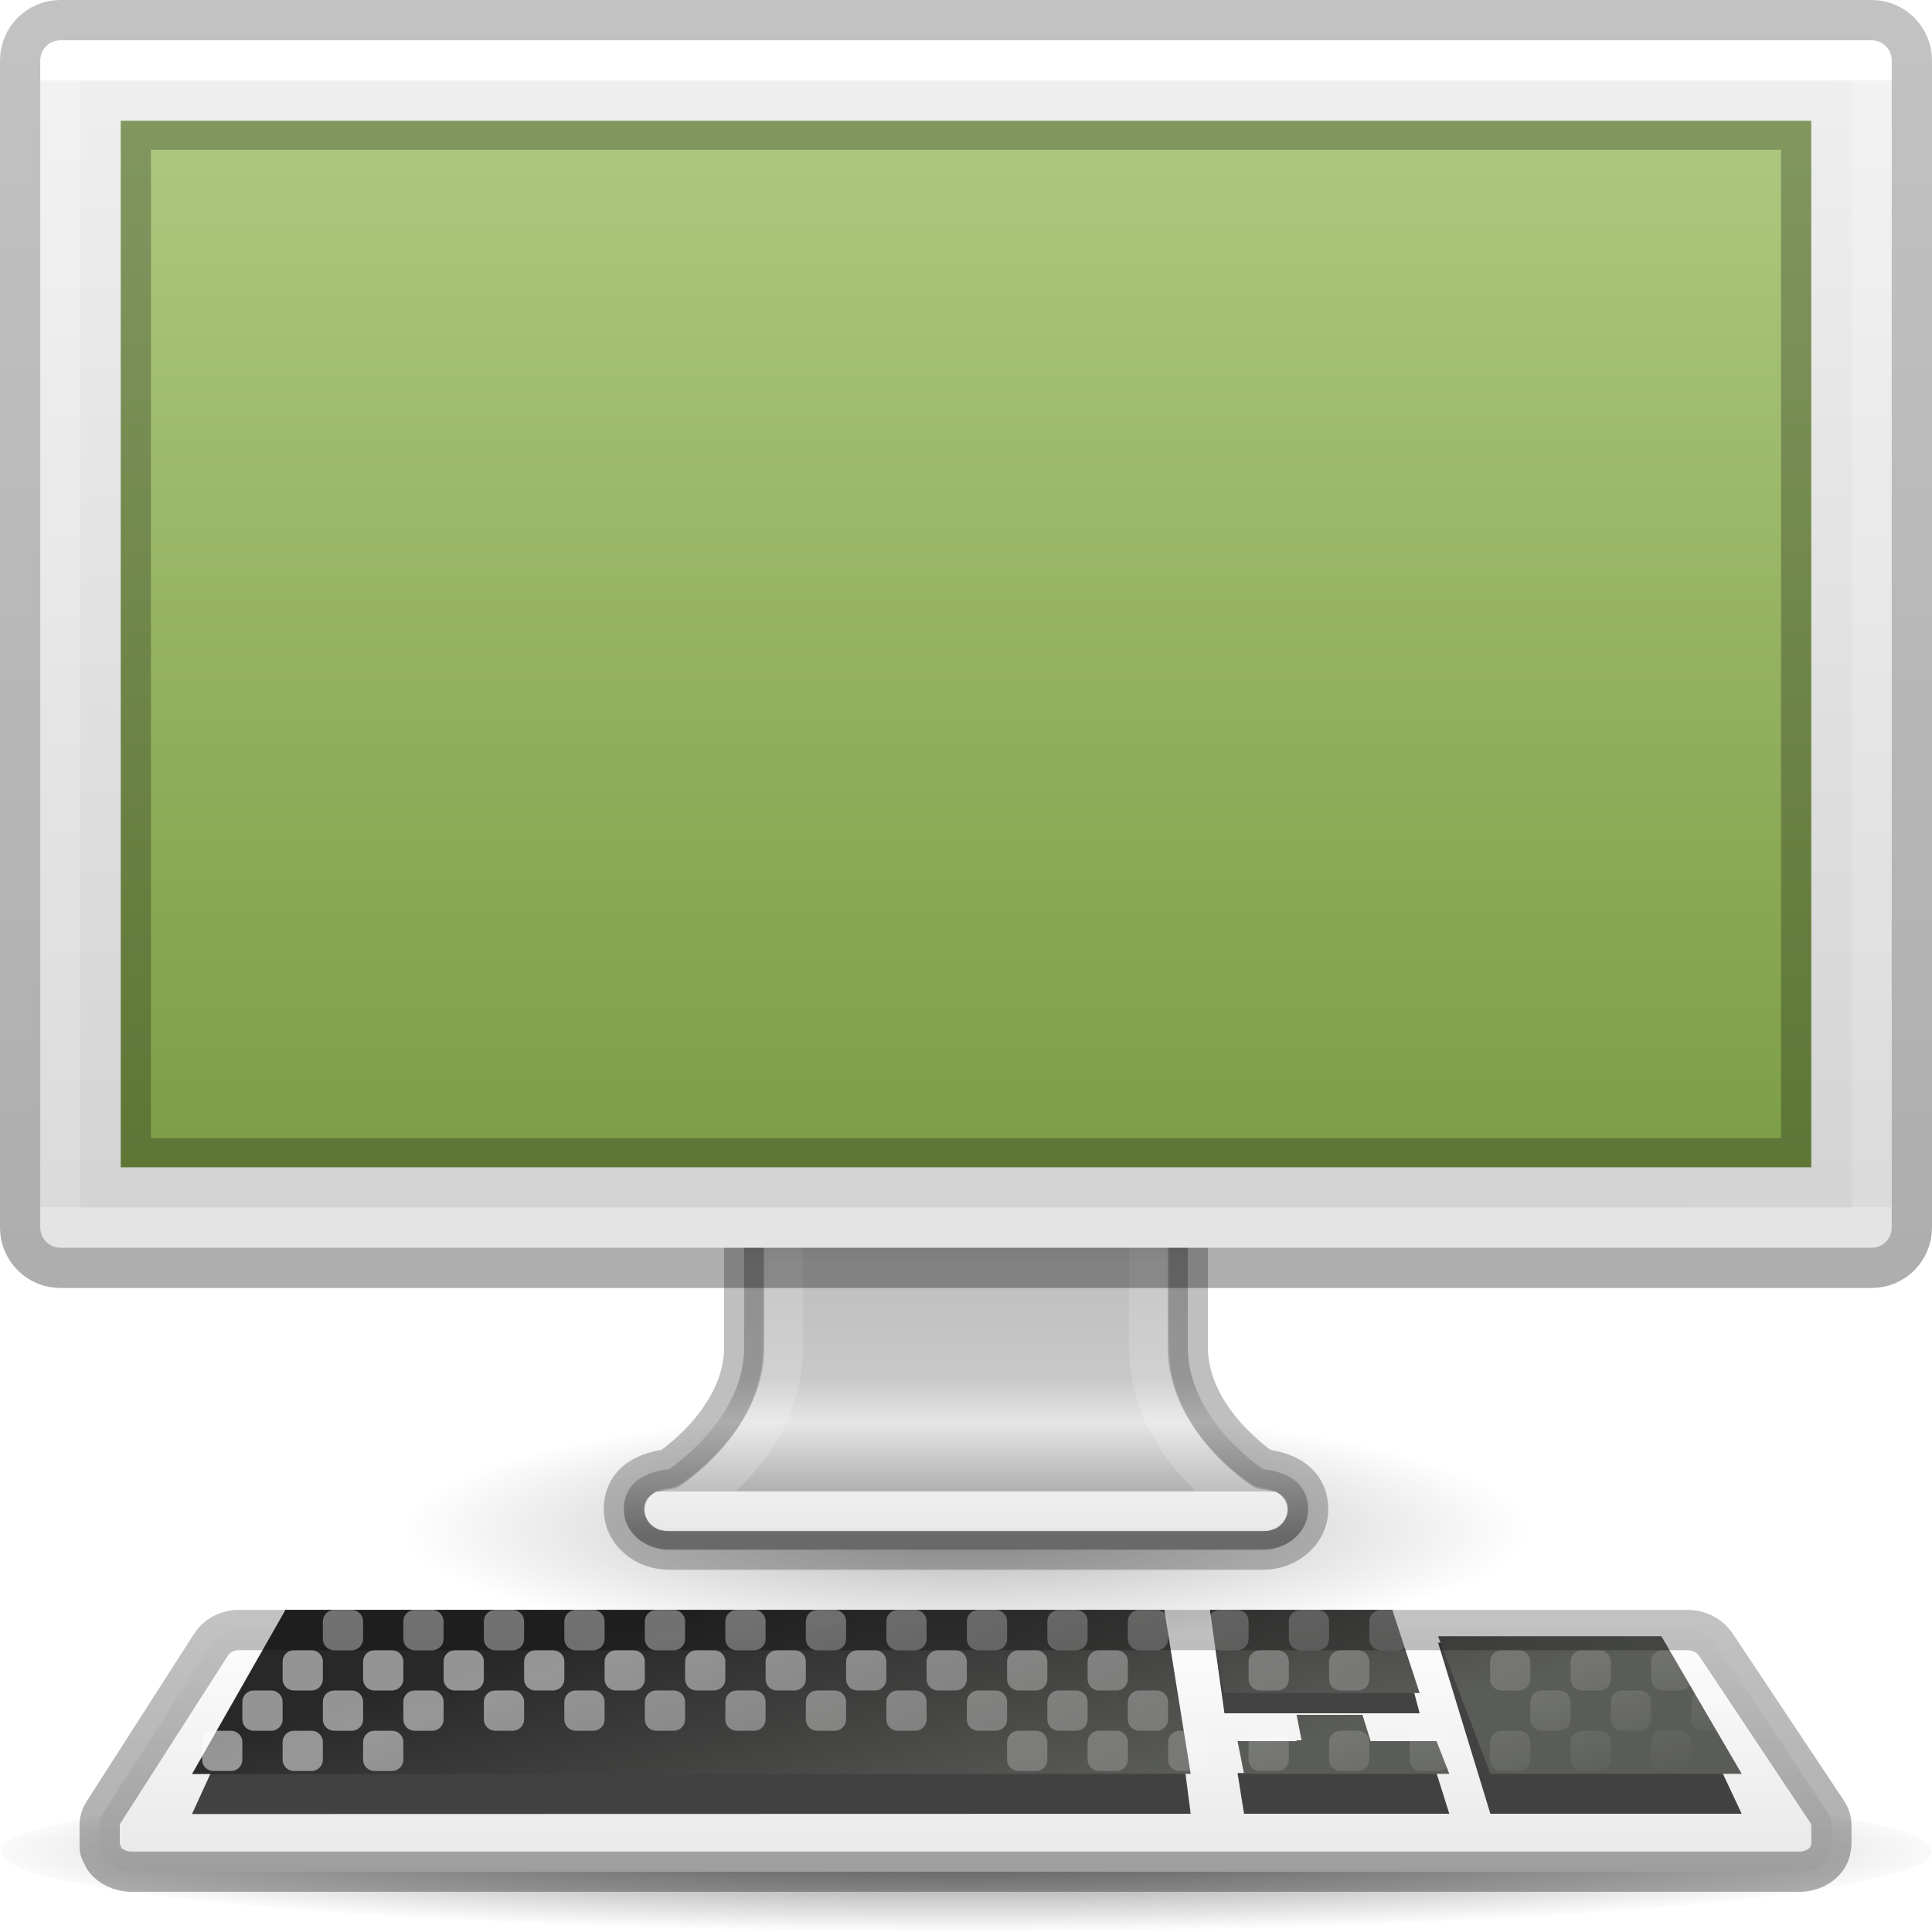
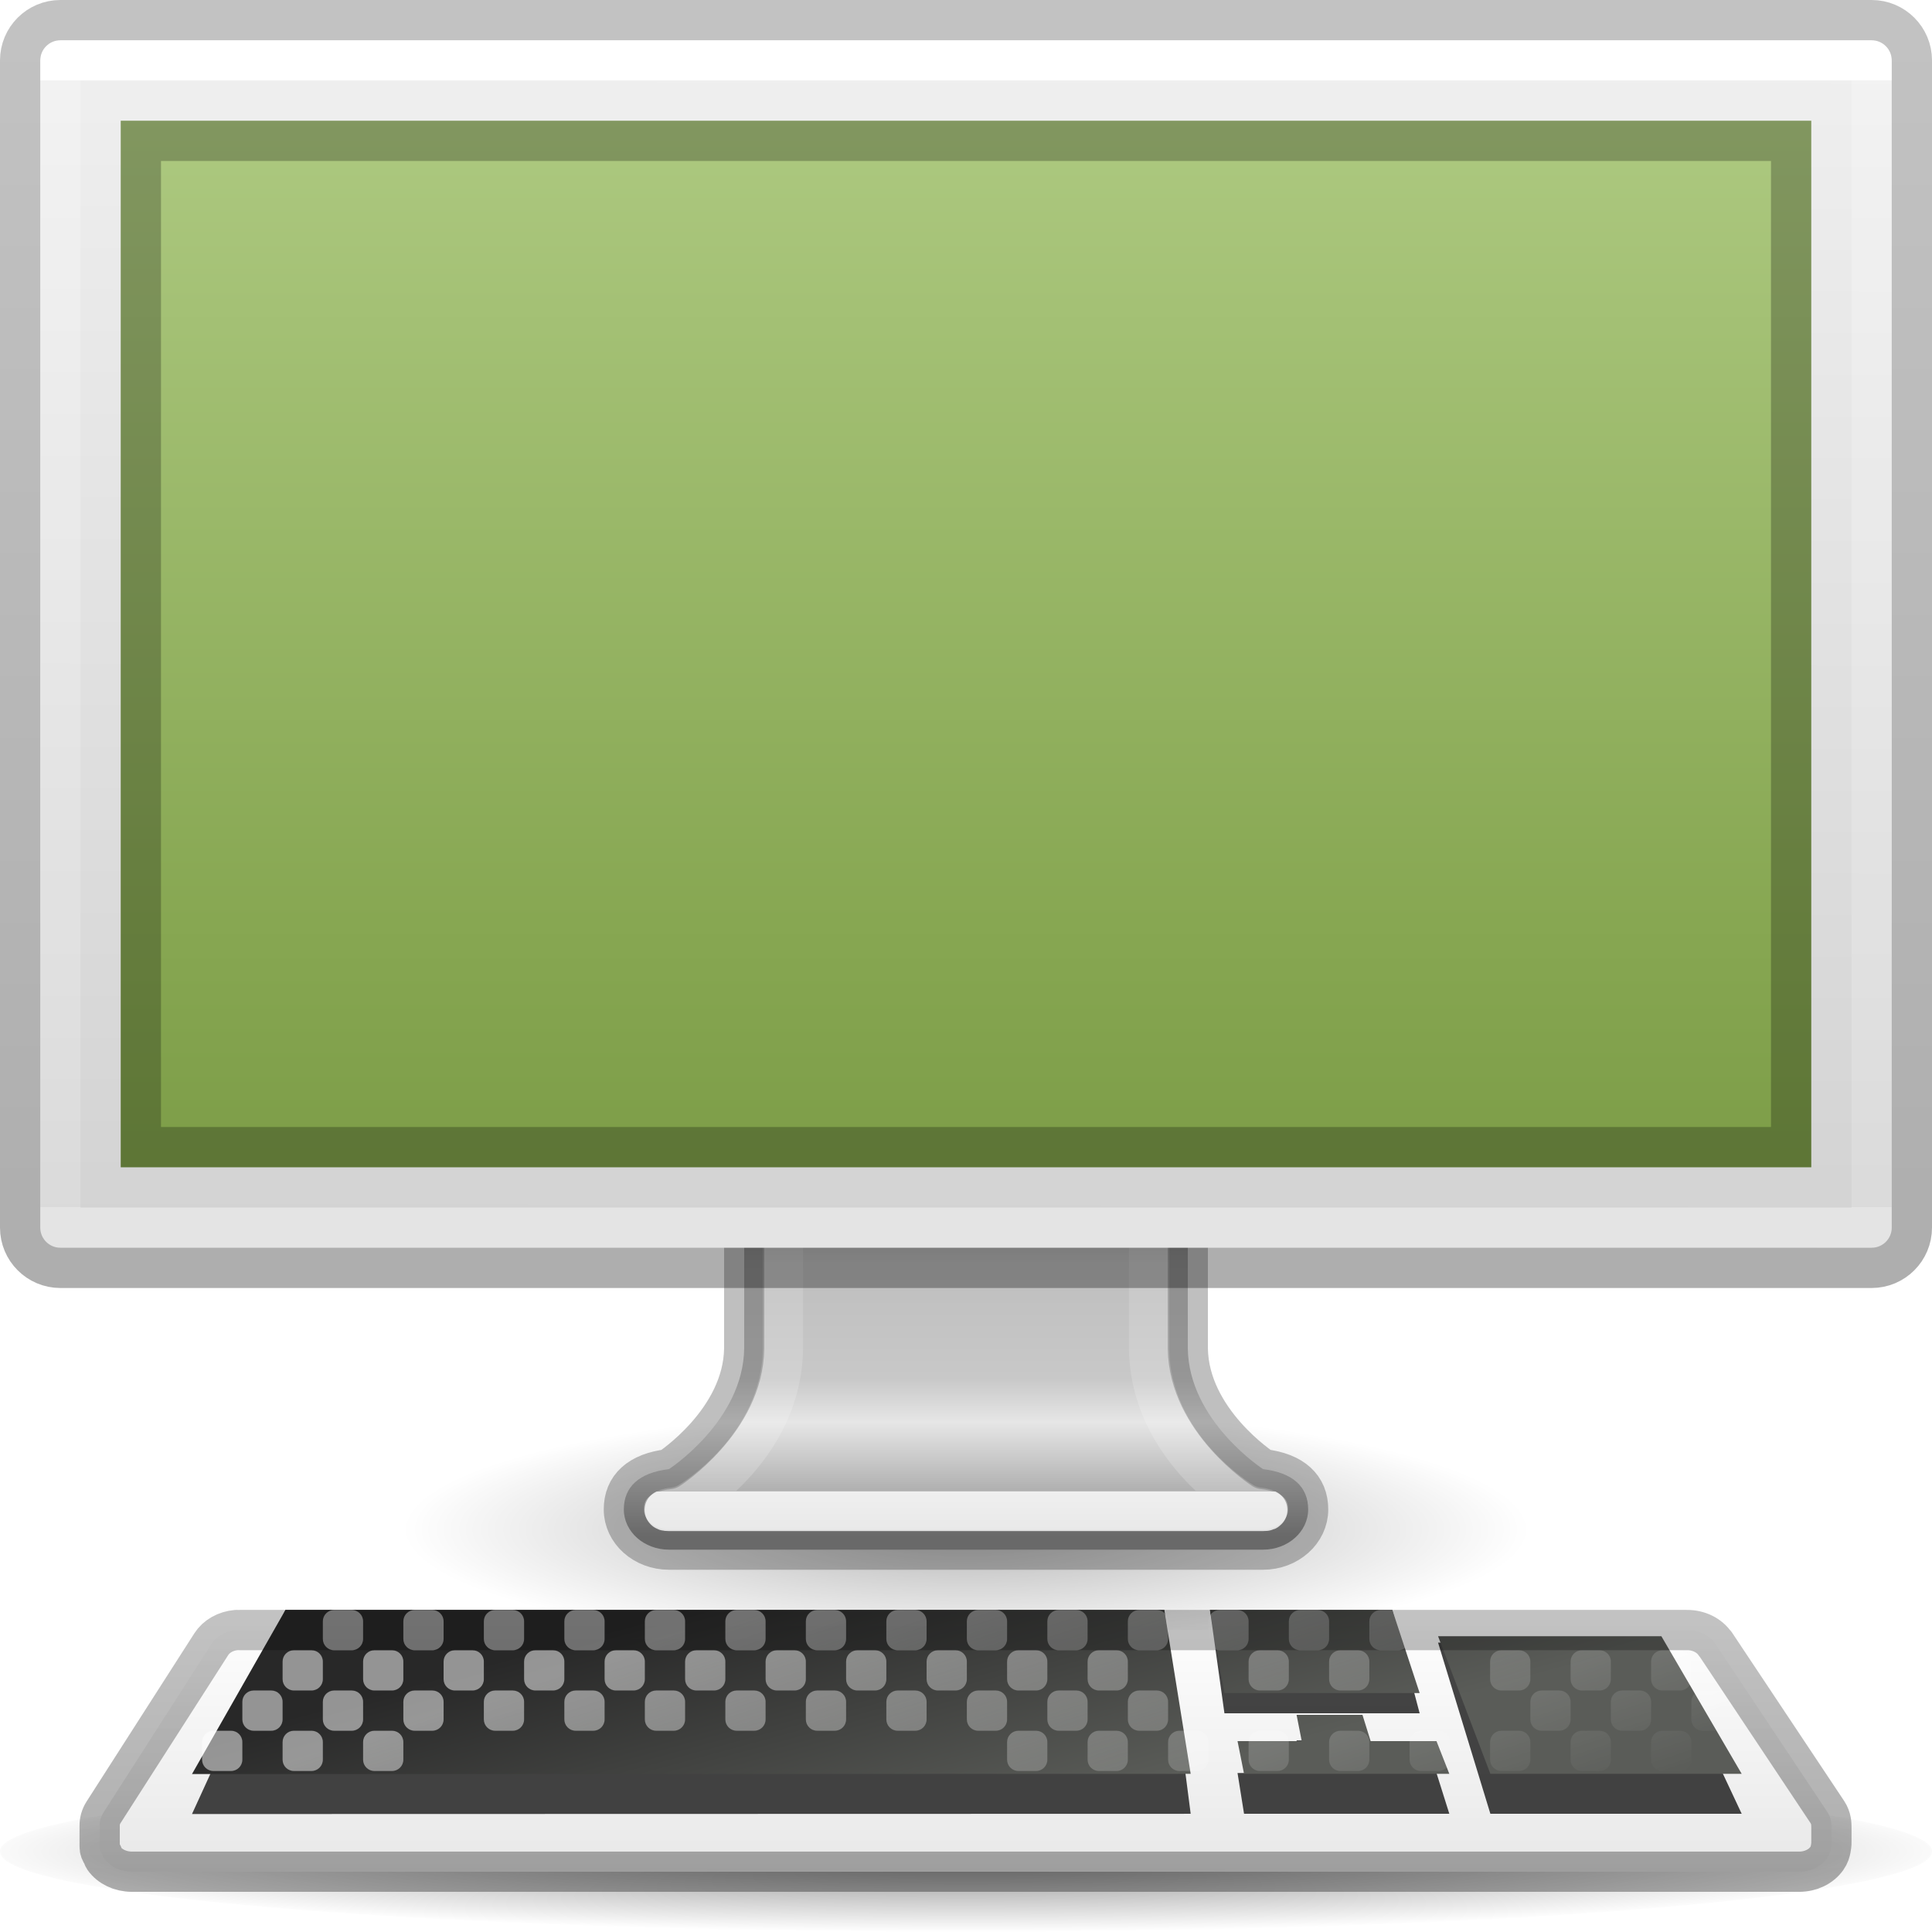
<svg xmlns="http://www.w3.org/2000/svg" xmlns:xlink="http://www.w3.org/1999/xlink" version="1.0" width="48" height="48" id="svg2">
  <defs id="defs4">
    <linearGradient id="linearGradient4402">
      <stop style="stop-color:#000000;stop-opacity:0.239" offset="0" id="stop4404" />
      <stop style="stop-color:#000000;stop-opacity:0.318" offset="1" id="stop4406" />
    </linearGradient>
    <linearGradient id="linearGradient10691">
      <stop offset="0" id="stop10693" />
      <stop offset="1" style="stop-opacity:0" id="stop10695" />
    </linearGradient>
    <linearGradient id="linearGradient6602">
      <stop offset="0" style="stop-color:#fff" id="stop6604" />
      <stop offset="1" style="stop-color:#fff;stop-opacity:0" id="stop6606" />
    </linearGradient>
    <linearGradient x1="317" y1="79.188" gradientTransform="translate(-295.98 -40)" x2="320.5" gradientUnits="userSpaceOnUse" xlink:href="#linearGradient6602" y2="89.75" id="linearGradient5732" />
    <linearGradient x1="316.86" y1="85.62" gradientTransform="matrix(.9167 0 0 .81537 -269.32 -30.938)" x2="319.39" gradientUnits="userSpaceOnUse" y2="93.916" id="linearGradient2762">
      <stop offset="0" style="stop-color:#282828" id="stop4576" />
      <stop offset="1" style="stop-color:#5a5c58" id="stop4578" />
    </linearGradient>
    <linearGradient x1="145.44" y1="372.67" gradientTransform="matrix(.18758 0 0 .15853 -3.2911 -19.079)" x2="145.44" gradientUnits="userSpaceOnUse" y2="416.83" id="linearGradient2766">
      <stop offset="0" style="stop-color:#fff" id="stop7257" />
      <stop offset="1" style="stop-color:#e6e6e6" id="stop7259" />
    </linearGradient>
    <radialGradient r="7.228" gradientTransform="matrix(3.4586 -.0000047697 3.9259e-7 .27669 .81816 25.632)" cx="6.703" cy="73.616" gradientUnits="userSpaceOnUse" xlink:href="#linearGradient10691" id="radialGradient2769" />
    <linearGradient x1="20.147" y1="-0" gradientTransform="matrix(0.9802894,0,0,0.9687097,0.4720795,0.5001207)" x2="20.104" gradientUnits="userSpaceOnUse" y2="31.983" id="linearGradient2780">
      <stop offset="0" style="stop-color:#f0f0f0" id="stop6546" />
      <stop offset="1" style="stop-color:#d2d2d2" id="stop6548" />
    </linearGradient>
    <radialGradient r="7.228" gradientTransform="matrix(1.9368 0 0 .41503 11.018 7.4474)" cx="6.703" cy="73.616" gradientUnits="userSpaceOnUse" xlink:href="#linearGradient10691" id="radialGradient2792" />
    <linearGradient id="linearGradient4850">
      <stop id="stop4852" style="stop-color:#ffffff;stop-opacity:1" offset="0" />
      <stop id="stop4854" style="stop-color:#ffffff;stop-opacity:0.235" offset="0" />
      <stop id="stop4856" style="stop-color:#ffffff;stop-opacity:0.157" offset="0.969" />
      <stop id="stop4858" style="stop-color:#ffffff;stop-opacity:0.392" offset="1" />
    </linearGradient>
    <linearGradient id="linearGradient4691">
      <stop offset="0" style="stop-color:#ffffff;stop-opacity:1" id="stop4693" />
      <stop offset="0" style="stop-color:#ffffff;stop-opacity:0.235" id="stop4695" />
      <stop offset="1" style="stop-color:#ffffff;stop-opacity:0.157" id="stop4697" />
      <stop offset="1" style="stop-color:#ffffff;stop-opacity:0.392" id="stop4699" />
    </linearGradient>
    <linearGradient x1="320.03" y1="82.323" gradientTransform="matrix(1.089754,0,0,0.8854916,-324.7689,-45.18172)" x2="320.03" gradientUnits="userSpaceOnUse" y2="94.126" id="linearGradient3080">
      <stop offset="0" style="stop-color:#787878" id="stop3205" />
      <stop offset=".35" style="stop-color:#bebebe" id="stop3207" />
      <stop offset="0.625" style="stop-color:#c8c8c8" id="stop3209" />
      <stop offset="0.729" style="stop-color:#e6e6e6" id="stop3211" />
      <stop offset="1" style="stop-color:#8c8c8c" id="stop3213" />
    </linearGradient>
    <linearGradient xlink:href="#linearGradient4850" id="linearGradient3152-7" gradientUnits="userSpaceOnUse" gradientTransform="matrix(1.024216,0,0,0.6969979,-0.5153776,1.342823)" x1="25.005" y1="51.229" x2="25.005" y2="40.265" />
    <linearGradient gradientTransform="matrix(1.17199,0,0,0.7625985,-4.127757,-2.302386)" gradientUnits="userSpaceOnUse" xlink:href="#linearGradient4691" id="linearGradient3093-0" y2="42.358" x2="24" y1="5.642" x1="24" />
    <linearGradient gradientTransform="matrix(0.8643913,0,0,0.9245326,2.503412,-12.25488)" gradientUnits="userSpaceOnUse" xlink:href="#radialGradient2444-8" id="linearGradient12481-7" y2="57.823" x2="35.793" y1="16.345" x1="35.793" />
    <radialGradient r="23.097" gradientTransform="matrix(1.5647,-9.5143e-8,6.1772e-8,1.0159,-59.14917,8.1461)" cx="63.969" cy="14.113" gradientUnits="userSpaceOnUse" id="radialGradient2444-8">
      <stop offset="0" style="stop-color:#ADC980" id="stop3618-4" />
      <stop offset="0.523" style="stop-color:#87A752" id="stop3270-5" />
      <stop offset="1" style="stop-color:#688933" id="stop3620-0" />
    </radialGradient>
    <linearGradient xlink:href="#linearGradient4402" id="linearGradient4408" x1="26.535" y1="0.683" x2="26.535" y2="31.46" gradientUnits="userSpaceOnUse" />
    <linearGradient xlink:href="#linearGradient4402" id="linearGradient4472" gradientUnits="userSpaceOnUse" x1="26.878" y1="40.225" x2="26.878" y2="46.589" />
  </defs>
  <path d="m38 38c0 1.657-6.268 3-14 3s-14-1.343-14-3 6.268-3 14-3 14 1.343 14 3z" style="opacity:0.3;fill:url(#radialGradient2792)" id="path2589" />
  <path d="m18.489 26.499v7.001c-0.022 1.802-1.869 3-1.869 3-0.749 0.089-1.121 0.447-1.121 1.001s0.504 1 1.121 1h14.76c0.617 0 1.121-0.446 1.121-1s-0.372-0.912-1.121-1.001c0 0-1.847-1.198-1.869-3v-7.001h-11.022z" style="stroke-linejoin:round;stroke-width:0.998;stroke-dashoffset:0.5;stroke:none;stroke-linecap:round;enable-background:new;fill:url(#linearGradient3080);color:#000000;clip-rule:nonzero;display:inline;overflow:visible;visibility:visible;opacity:1;isolation:auto;mix-blend-mode:normal;color-interpolation:sRGB;color-interpolation-filters:linearRGB;solid-color:#000000;solid-opacity:1;fill-opacity:1;fill-rule:nonzero;stroke-miterlimit:4;stroke-dasharray:none;stroke-opacity:1;filter-blend-mode:normal;filter-gaussianBlur-deviation:0;color-rendering:auto;image-rendering:auto;shape-rendering:auto;text-rendering:auto" id="path4675" />
  <path d="m48 46c0 1.105-10.745 2-24 2s-24-0.895-24-2 10.745-2 24-2 24 0.895 24 2z" style="opacity:.5;fill:url(#radialGradient2769)" id="path6096" />
  <path d="m5.871 40.498c-0.264 0.023-0.495 0.154-0.621 0.352l-2.679 4.181c-0.063 0.1-0.096 0.214-0.094 0.327-0-0.013-0.001-0.009 0 0.01v0.465 0.05c-0.001 0.069 0.024 0.136 0.07 0.193 0.014 0.035 0.014 0.06 0.041 0.099 0.142 0.201 0.403 0.326 0.686 0.327h41.425c0.283 0.001 0.546-0.124 0.691-0.332 0.062-0.088 0.082-0.17 0.094-0.233 0.022-0.107 0.018-0.183 0.018-0.183v-0.01-0.332c0-0.094-0.001-0.24-0.1-0.391l-2.784-4.181h-0.006c-0.144-0.214-0.413-0.345-0.703-0.342h-35.939-0.017c-0.021-0.001-0.038-0.001-0.059 0h-0.023z" style="stroke-width:0.996;stroke-dashoffset:0.361;stroke:none;stroke-linecap:square;enable-background:new;fill:url(#linearGradient2766)" id="path3698" />
  <path d="m7.091 39.999l-2.321 5.07 24.812-0.006-0.655-5.064h-21.836 0zm22.97 0l0.36 2.568h4.85l-0.679-2.568h-4.531zm5.667 0.811l1.3 4.253h6.244l-1.996-4.253h-5.548zm-3.515 2.43l0.128 0.81h-1.595l0.162 1.013h5.1l-0.319-1.013h-1.636l-0.203-0.81h-1.637z" style="opacity:.831;fill-rule:evenodd;enable-background:new;fill:#1e1e1e" id="path3702" />
  <path d="m7.091 39.999l-2.321 4.077 24.812-0.005-0.655-4.072h-21.836 0zm22.97 0l0.36 2.065h4.85l-0.679-2.065h-4.531zm5.667 0.652l1.3 3.42h6.244l-1.996-3.42h-5.548zm-3.515 1.954l0.128 0.652h-1.595l0.162 0.814h5.1l-0.319-0.814h-1.636l-0.203-0.652h-1.637z" style="enable-background:new;fill:url(#linearGradient2762);fill-rule:evenodd" id="path3704" />
  <g transform="translate(-.0000065399 -.00012224)" id="g7196">
    <rect x="6.021" y="42" width="1" height="1" ry=".281" rx=".281" style="opacity:.5;enable-background:new;fill:url(#linearGradient5732)" id="rect4584" />
    <rect x="5.021" y="43" width="1" height="1" ry=".281" rx=".281" style="opacity:.5;enable-background:new;fill:url(#linearGradient5732)" id="rect4586" />
    <rect x="7.021" y="41" width="1" height="1" ry=".281" rx=".281" style="opacity:.5;enable-background:new;fill:url(#linearGradient5732)" id="rect4590" />
    <rect x="7.021" y="43" width="1" height="1" ry=".281" rx=".281" style="opacity:.5;enable-background:new;fill:url(#linearGradient5732)" id="rect4592" />
    <rect x="8.021" y="40" width="1" height="1" ry=".281" rx=".281" style="opacity:.5;enable-background:new;fill:url(#linearGradient5732)" id="rect4594" />
    <rect x="10.021" y="40" width="1" height="1" ry=".281" rx=".281" style="opacity:.5;fill:url(#linearGradient5732)" id="rect4607" />
    <rect x="10.021" y="42" width="1" height="1" ry=".281" rx=".281" style="opacity:.5;enable-background:new;fill:url(#linearGradient5732)" id="rect4609" />
    <rect x="9.021" y="43" width="1" height="1" ry=".281" rx=".281" style="opacity:.5;enable-background:new;fill:url(#linearGradient5732)" id="rect4611" />
    <rect x="9.021" y="41" width="1" height="1" ry=".281" rx=".281" style="opacity:.5;enable-background:new;fill:url(#linearGradient5732)" id="rect4613" />
    <rect x="11.021" y="41" width="1" height="1" ry=".281" rx=".281" style="opacity:.5;enable-background:new;fill:url(#linearGradient5732)" id="rect4615" />
    <rect x="12.021" y="40" width="1" height="1" ry=".281" rx=".281" style="opacity:.5;enable-background:new;fill:url(#linearGradient5732)" id="rect4619" />
    <rect x="12.021" y="42" width="1" height="1" ry=".281" rx=".281" style="opacity:.5;enable-background:new;fill:url(#linearGradient5732)" id="rect4628" />
    <rect x="8.021" y="42" width="1" height="1" ry=".281" rx=".281" style="opacity:.5;enable-background:new;fill:url(#linearGradient5732)" id="rect4630" />
    <rect x="14.021" y="40" width="1" height="1" ry=".281" rx=".281" style="opacity:.5;enable-background:new;fill:url(#linearGradient5732)" id="rect4639" />
    <rect x="14.021" y="42" width="1" height="1" ry=".281" rx=".281" style="opacity:.5;enable-background:new;fill:url(#linearGradient5732)" id="rect4641" />
    <rect x="13.021" y="41" width="1" height="1" ry=".281" rx=".281" style="opacity:.5;enable-background:new;fill:url(#linearGradient5732)" id="rect4645" />
    <rect x="15.021" y="41" width="1" height="1" ry=".281" rx=".281" style="opacity:.5;enable-background:new;fill:url(#linearGradient5732)" id="rect4647" />
    <rect x="16.021" y="40" width="1" height="1" ry=".281" rx=".281" style="opacity:.5;enable-background:new;fill:url(#linearGradient5732)" id="rect4651" />
    <rect x="18.021" y="40" width="1" height="1" ry=".281" rx=".281" style="opacity:.5;enable-background:new;fill:url(#linearGradient5732)" id="rect4653" />
    <rect x="18.021" y="42" width="1" height="1" ry=".281" rx=".281" style="opacity:.5;enable-background:new;fill:url(#linearGradient5732)" id="rect4655" />
    <rect x="17.021" y="41" width="1" height="1" ry=".281" rx=".281" style="opacity:.5;enable-background:new;fill:url(#linearGradient5732)" id="rect4659" />
    <rect x="19.021" y="41" width="1" height="1" ry=".281" rx=".281" style="opacity:.5;enable-background:new;fill:url(#linearGradient5732)" id="rect4661" />
    <rect x="20.021" y="40" width="1" height="1" ry=".281" rx=".281" style="opacity:.5;enable-background:new;fill:url(#linearGradient5732)" id="rect4665" />
    <rect x="20.021" y="42" width="1" height="1" ry=".281" rx=".281" style="opacity:.5;enable-background:new;fill:url(#linearGradient5732)" id="rect4667" />
    <rect x="16.021" y="42" width="1" height="1" ry=".281" rx=".281" style="opacity:.5;enable-background:new;fill:url(#linearGradient5732)" id="rect4669" />
    <rect x="22.021" y="40" width="1" height="1" ry=".281" rx=".281" style="opacity:.5;enable-background:new;fill:url(#linearGradient5732)" id="rect4671" />
    <rect x="22.021" y="42" width="1" height="1" ry=".281" rx=".281" style="opacity:.5;enable-background:new;fill:url(#linearGradient5732)" id="rect4673" />
    <rect x="21.021" y="41" width="1" height="1" ry=".281" rx=".281" style="opacity:.5;enable-background:new;fill:url(#linearGradient5732)" id="rect4677" />
    <rect x="23.021" y="41" width="1" height="1" ry=".281" rx=".281" style="opacity:.5;enable-background:new;fill:url(#linearGradient5732)" id="rect4679" />
    <rect x="24.021" y="40" width="1" height="1" ry=".281" rx=".281" style="opacity:.5;enable-background:new;fill:url(#linearGradient5732)" id="rect4683" />
    <rect x="26.021" y="40" width="1" height="1" ry=".281" rx=".281" style="opacity:.5;enable-background:new;fill:url(#linearGradient5732)" id="rect4685" />
    <rect x="26.021" y="42" width="1" height="1" ry=".281" rx=".281" style="opacity:.5;enable-background:new;fill:url(#linearGradient5732)" id="rect4687" />
    <rect x="25.021" y="43" width="1" height="1" ry=".281" rx=".281" style="opacity:.5;enable-background:new;fill:url(#linearGradient5732)" id="rect4689" />
    <rect x="25.021" y="41" width="1" height="1" ry=".281" rx=".281" style="opacity:.5;enable-background:new;fill:url(#linearGradient5732)" id="rect4691" />
    <rect x="27.021" y="41" width="1" height="1" ry=".281" rx=".281" style="opacity:.5;enable-background:new;fill:url(#linearGradient5732)" id="rect4693" />
    <rect x="27.021" y="43" width="1" height="1" ry=".281" rx=".281" style="opacity:.5;enable-background:new;fill:url(#linearGradient5732)" id="rect4695" />
    <rect x="28.021" y="40" width="1" height="1" ry=".281" rx=".281" style="opacity:.5;enable-background:new;fill:url(#linearGradient5732)" id="rect4697" />
    <rect x="28.021" y="42" width="1" height="1" ry=".281" rx=".281" style="opacity:.5;enable-background:new;fill:url(#linearGradient5732)" id="rect4699" />
    <rect x="24.021" y="42" width="1" height="1" ry=".281" rx=".281" style="opacity:.5;enable-background:new;fill:url(#linearGradient5732)" id="rect4701" />
    <rect x="30.021" y="40" width="1" height="1" ry=".281" rx=".281" style="opacity:.5;enable-background:new;fill:url(#linearGradient5732)" id="rect4704" />
    <rect x="29.021" y="43" width="1" height="1" ry=".281" rx=".281" style="opacity:.5;enable-background:new;fill:url(#linearGradient5732)" id="rect4708" />
    <rect x="31.021" y="41" width="1" height="1" ry=".281" rx=".281" style="opacity:.5;enable-background:new;fill:url(#linearGradient5732)" id="rect4712" />
    <rect x="31.021" y="43" width="1" height="1" ry=".281" rx=".281" style="opacity:.5;enable-background:new;fill:url(#linearGradient5732)" id="rect4714" />
    <rect x="32.021" y="40" width="1" height="1" ry=".281" rx=".281" style="opacity:.5;enable-background:new;fill:url(#linearGradient5732)" id="rect4716" />
    <rect x="34.021" y="40" width="1" height="1" ry=".281" rx=".281" style="opacity:.5;enable-background:new;fill:url(#linearGradient5732)" id="rect4718" />
    <rect x="33.021" y="43" width="1" height="1" ry=".281" rx=".281" style="opacity:.5;enable-background:new;fill:url(#linearGradient5732)" id="rect4722" />
    <rect x="33.021" y="41" width="1" height="1" ry=".281" rx=".281" style="opacity:.5;enable-background:new;fill:url(#linearGradient5732)" id="rect4724" />
    <rect x="35.021" y="43" width="1" height="1" ry=".281" rx=".281" style="opacity:.5;enable-background:new;fill:url(#linearGradient5732)" id="rect4728" />
    <rect x="37.021" y="41" width="1" height="1" ry=".281" rx=".281" style="opacity:.5;enable-background:new;fill:url(#linearGradient5732)" id="rect4736" />
    <rect x="37.021" y="43" width="1" height="1" ry=".281" rx=".281" style="opacity:.5;enable-background:new;fill:url(#linearGradient5732)" id="rect4738" />
    <rect x="40.021" y="42" width="1" height="1" ry=".281" rx=".281" style="opacity:.5;enable-background:new;fill:url(#linearGradient5732)" id="rect4744" />
    <rect x="39.021" y="43" width="1" height="1" ry=".281" rx=".281" style="opacity:.5;enable-background:new;fill:url(#linearGradient5732)" id="rect4746" />
    <rect x="39.021" y="41" width="1" height="1" ry=".281" rx=".281" style="opacity:.5;enable-background:new;fill:url(#linearGradient5732)" id="rect4748" />
    <rect x="41.021" y="41" width="1" height="1" ry=".281" rx=".281" style="opacity:.5;enable-background:new;fill:url(#linearGradient5732)" id="rect4750" />
    <rect x="41.021" y="43" width="1" height="1" ry=".281" rx=".281" style="opacity:.5;enable-background:new;fill:url(#linearGradient5732)" id="rect4752" />
    <rect x="42.021" y="42" width="1" height="1" ry=".281" rx=".281" style="opacity:.5;enable-background:new;fill:url(#linearGradient5732)" id="rect4756" />
    <rect x="38.021" y="42" width="1" height="1" ry=".281" rx=".281" style="opacity:.5;enable-background:new;fill:url(#linearGradient5732)" id="rect4758" />
  </g>
  <path d="M 5.871,40.498 C 5.606,40.521 5.376,40.652 5.249,40.85 l -2.679,4.181 c -0.063,0.1 -0.096,0.214 -0.094,0.327 -2e-4,-0.013 -7e-4,-0.009 0,0.01 l 0,0.465 0,0.05 c -8e-4,0.069 0.024,0.136 0.07,0.193 0.014,0.035 0.014,0.06 0.041,0.099 0.142,0.201 0.403,0.326 0.686,0.327 l 41.425,0 c 0.283,10e-4 0.546,-0.124 0.691,-0.332 0.062,-0.088 0.082,-0.17 0.094,-0.233 0.022,-0.107 0.018,-0.183 0.018,-0.183 l 0,-0.01 0,-0.332 c 0,-0.094 -0.001,-0.24 -0.1,-0.391 l -2.784,-4.181 -0.006,0 c -0.144,-0.214 -0.413,-0.345 -0.703,-0.342 l -35.939,0 -0.017,0 c -0.021,-10e-4 -0.038,-10e-4 -0.059,0 l -0.023,0 z" style="fill:none;stroke:url(#linearGradient4472);stroke-width:1;stroke-linecap:round;stroke-dashoffset:0.5;enable-background:accumulate;color:#000000;clip-rule:nonzero;display:inline;overflow:visible;visibility:visible;opacity:1;isolation:auto;mix-blend-mode:normal;color-interpolation:sRGB;color-interpolation-filters:linearRGB;solid-color:#000000;solid-opacity:1;fill-opacity:1;fill-rule:nonzero;stroke-linejoin:round;stroke-miterlimit:4;stroke-dasharray:none;stroke-opacity:1;filter-blend-mode:normal;filter-gaussianBlur-deviation:0;color-rendering:auto;image-rendering:auto;shape-rendering:auto;text-rendering:auto" id="path3698-2" />
  <path d="m 18.489,26.499 0,7.001 c -0.022,1.802 -1.869,3 -1.869,3 -0.749,0.089 -1.121,0.447 -1.121,1.001 0,0.554 0.504,1 1.121,1 l 14.76,0 c 0.617,0 1.121,-0.446 1.121,-1 0,-0.554 -0.372,-0.912 -1.121,-1.001 0,0 -1.847,-1.198 -1.869,-3 l 0,-7.001 -11.022,0 z" style="fill:none;stroke:#000000;stroke-width:0.998;stroke-linecap:round;stroke-linejoin:round;stroke-dashoffset:0.5;enable-background:new;color:#000000;clip-rule:nonzero;display:inline;overflow:visible;visibility:visible;opacity:0.25;isolation:auto;mix-blend-mode:normal;color-interpolation:sRGB;color-interpolation-filters:linearRGB;solid-color:#000000;solid-opacity:1;fill-opacity:1;fill-rule:nonzero;stroke-miterlimit:4;stroke-dasharray:none;stroke-opacity:1;marker:none;filter-blend-mode:normal;filter-gaussianBlur-deviation:0;color-rendering:auto;image-rendering:auto;shape-rendering:auto;text-rendering:auto" id="path4675-3" />
  <path style="color:#000000;clip-rule:nonzero;display:inline;overflow:visible;visibility:visible;opacity:0.8;isolation:auto;mix-blend-mode:normal;color-interpolation:sRGB;color-interpolation-filters:linearRGB;solid-color:#000000;solid-opacity:1;fill:none;fill-opacity:1;fill-rule:nonzero;stroke:url(#linearGradient3152-7);stroke-width:1;stroke-linecap:round;stroke-linejoin:round;stroke-miterlimit:4;stroke-dasharray:none;stroke-dashoffset:0;stroke-opacity:1;marker:none;color-rendering:auto;image-rendering:auto;shape-rendering:auto;text-rendering:auto;enable-background:accumulate;filter-blend-mode:normal;filter-gaussianBlur-deviation:0" id="path4586" d="m 19.451,27.461 0,6.039 a 0.963,0.963 0 0 1 0,0.012 c -0.03,2.455 -2.309,3.797 -2.309,3.797 a 0.963,0.963 0 0 1 -0.41,0.146 c -0.171,0.02 -0.184,0.042 -0.217,0.059 0.013,0.011 0.003,0.025 0.104,0.025 l 14.762,0 c 0.1,0 0.09,-0.014 0.104,-0.025 -0.033,-0.017 -0.046,-0.038 -0.217,-0.059 a 0.963,0.963 0 0 1 -0.41,-0.146 c 0,0 -2.279,-1.342 -2.309,-3.797 a 0.963,0.963 0 0 1 0,-0.012 l 0,-6.039 -9.098,0 z" />
  <rect x="1" y="1" width="46" height="30" ry="0.5" rx="0.5" style="fill:url(#linearGradient2780);stroke:none;stroke-linecap:round;stroke-linejoin:round;stroke-dashoffset:0.5" id="rect2722" />
  <rect id="rect2722-7" style="color:#000000;clip-rule:nonzero;display:inline;overflow:visible;visibility:visible;opacity:1;isolation:auto;mix-blend-mode:normal;color-interpolation:sRGB;color-interpolation-filters:linearRGB;solid-color:#000000;solid-opacity:1;fill:none;fill-opacity:1;fill-rule:nonzero;stroke:url(#linearGradient3093-0);stroke-width:1;stroke-linecap:round;stroke-linejoin:round;stroke-miterlimit:4;stroke-dasharray:none;stroke-dashoffset:0;stroke-opacity:1;color-rendering:auto;image-rendering:auto;shape-rendering:auto;text-rendering:auto;enable-background:accumulate" height="29" width="45" y="1.5" x="1.5" />
  <rect x="0.5" y="0.5" width="47" height="31" ry="1" rx="1" style="fill:none;stroke:url(#linearGradient4408);stroke-linecap:round;stroke-linejoin:round;stroke-dashoffset:0.5" id="rect2722-61" />
  <rect x="3" y="3" width="42" height="26" ry="0" rx="0" style="color:#000000;clip-rule:nonzero;display:inline;overflow:visible;visibility:visible;opacity:1;isolation:auto;mix-blend-mode:normal;color-interpolation:sRGB;color-interpolation-filters:linearRGB;solid-color:#000000;solid-opacity:1;fill:url(#linearGradient12481-7);fill-opacity:1;fill-rule:nonzero;stroke:none;stroke-width:1;stroke-linecap:butt;stroke-linejoin:miter;stroke-miterlimit:4;stroke-dasharray:none;stroke-dashoffset:0;stroke-opacity:1;marker:none;color-rendering:auto;image-rendering:auto;shape-rendering:auto;text-rendering:auto;enable-background:accumulate" id="rect2573-3" />
-   <path id="path3942-6" d="M 3,3 3,29 45,29 45,3 3,3 Z m 0.75,0.722 40.5,0 0,24.556 -40.5,0 0,-24.556 z" style="display:inline;opacity:0.25;fill:#000000;fill-opacity:1;stroke:none" />
+   <path id="path3942-6" d="M 3,3 3,29 45,29 45,3 Z M 4,4 44,4 44,28 4,28 Z" style="display:inline;opacity:0.25;fill:#000000;fill-opacity:1;stroke:none" />
</svg>
